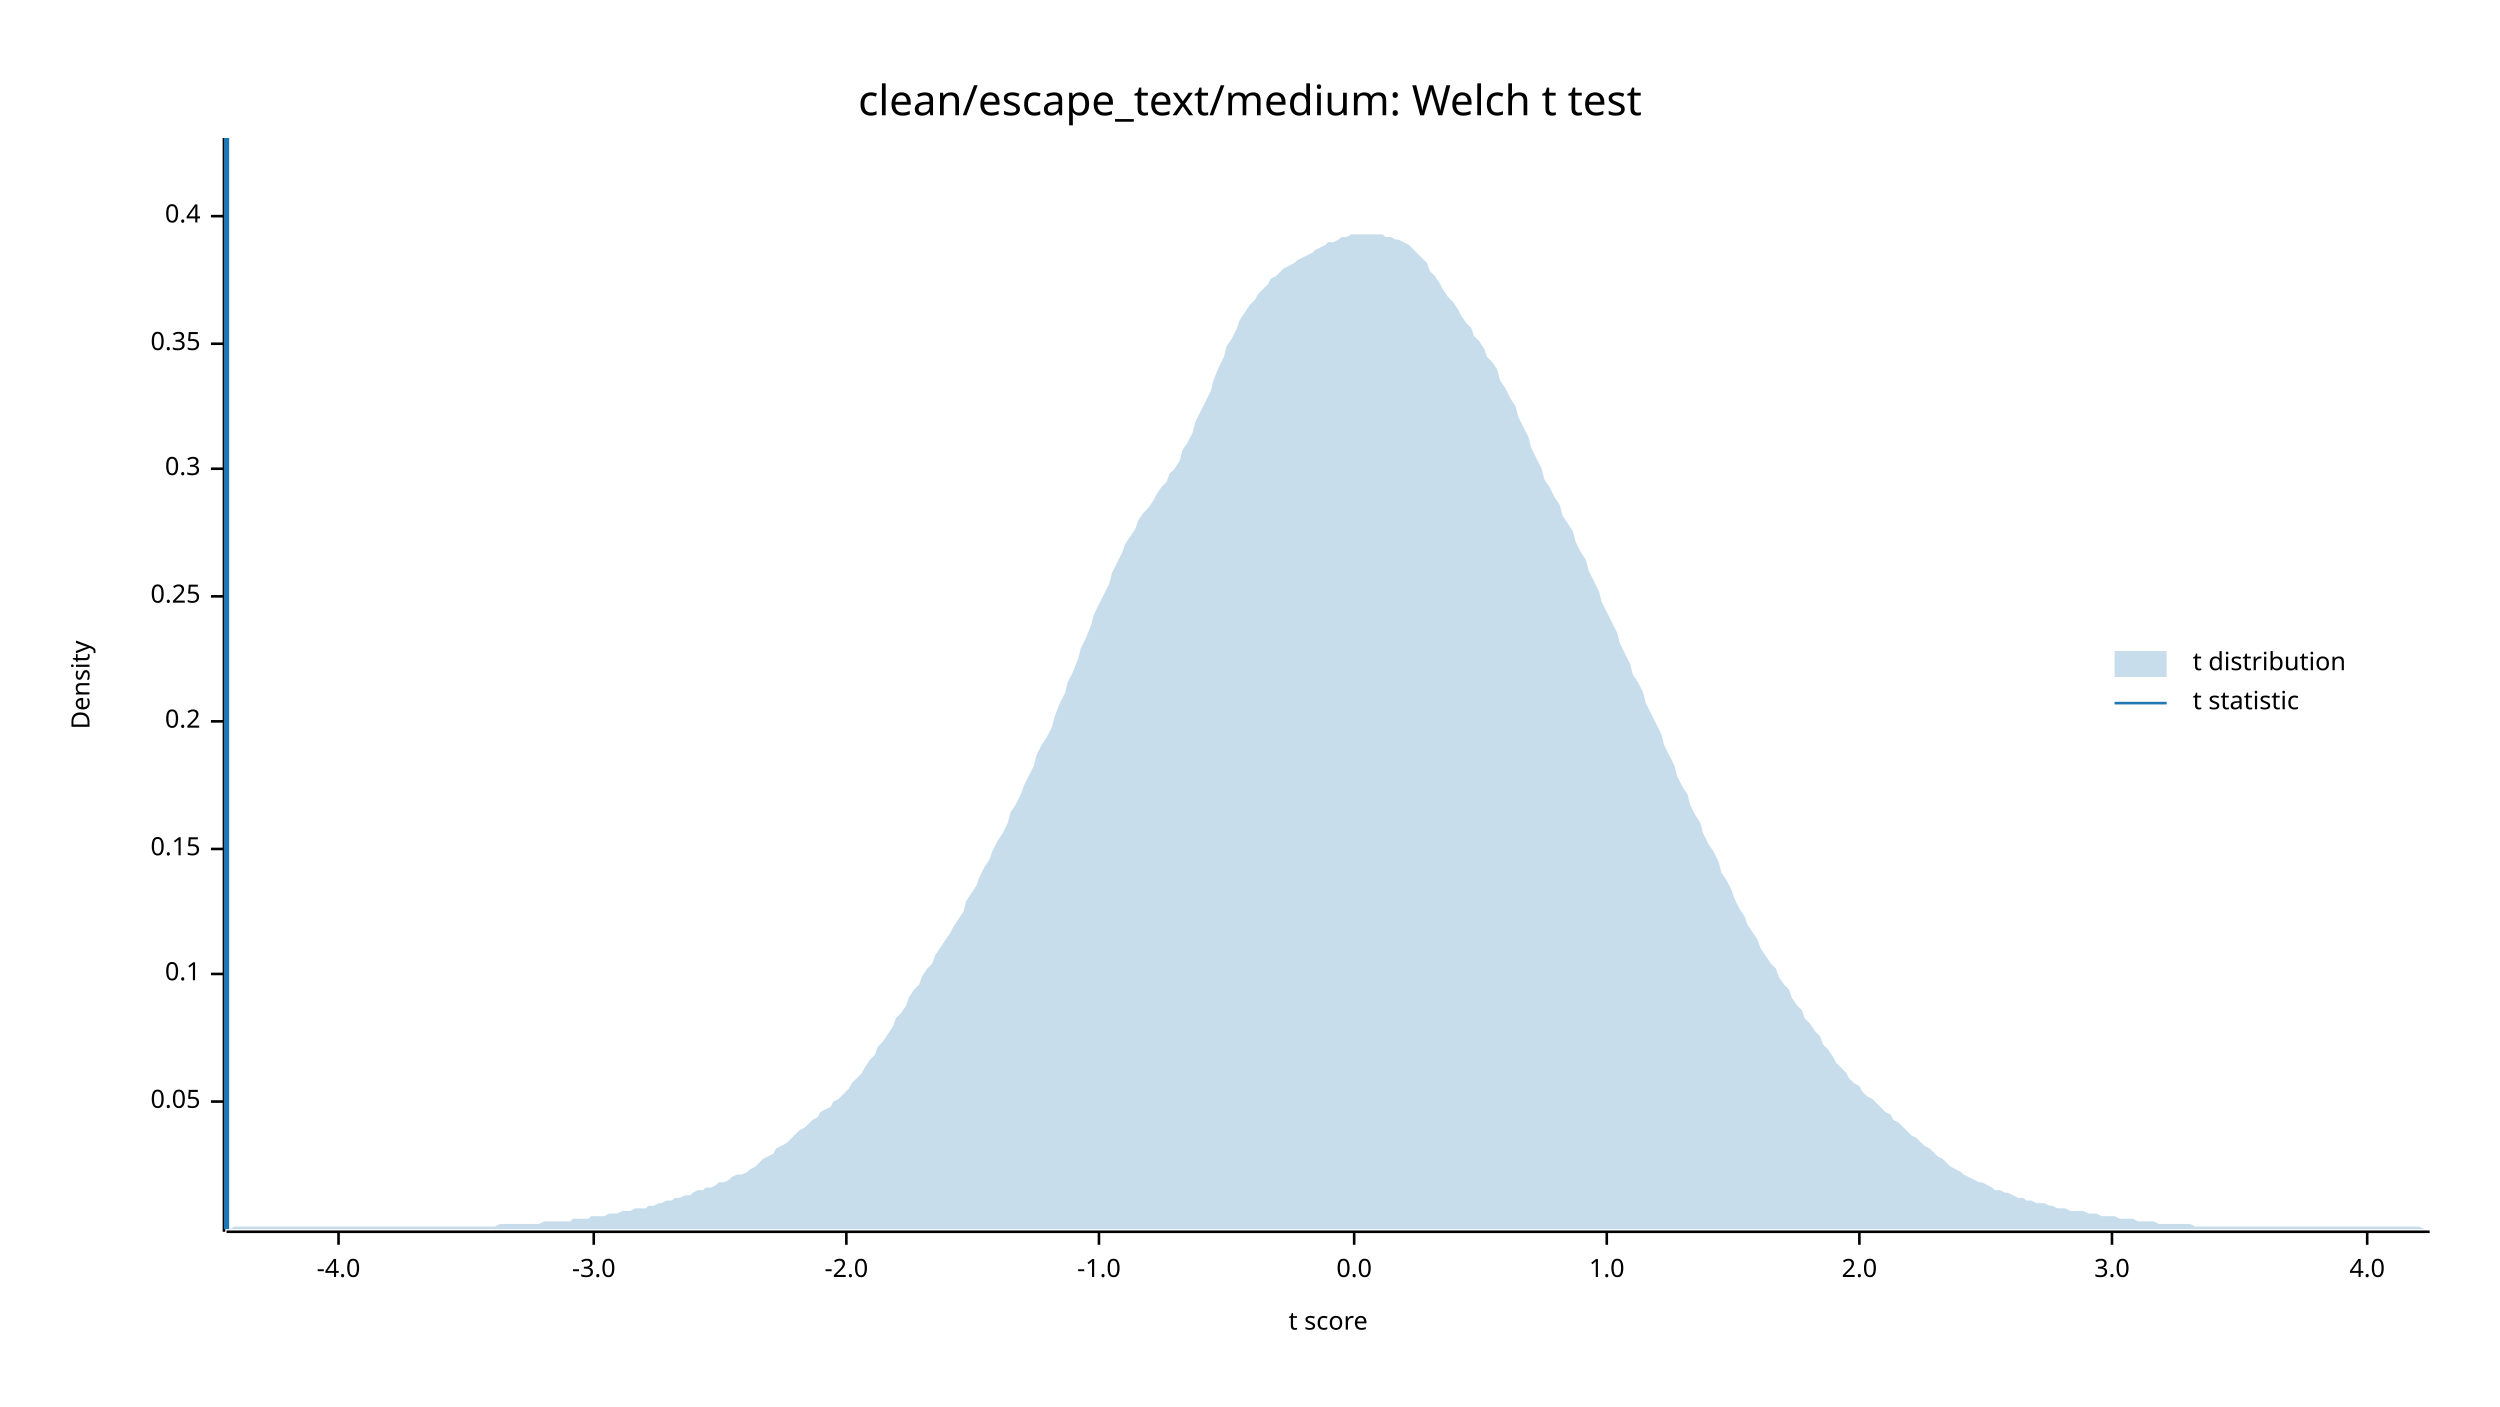
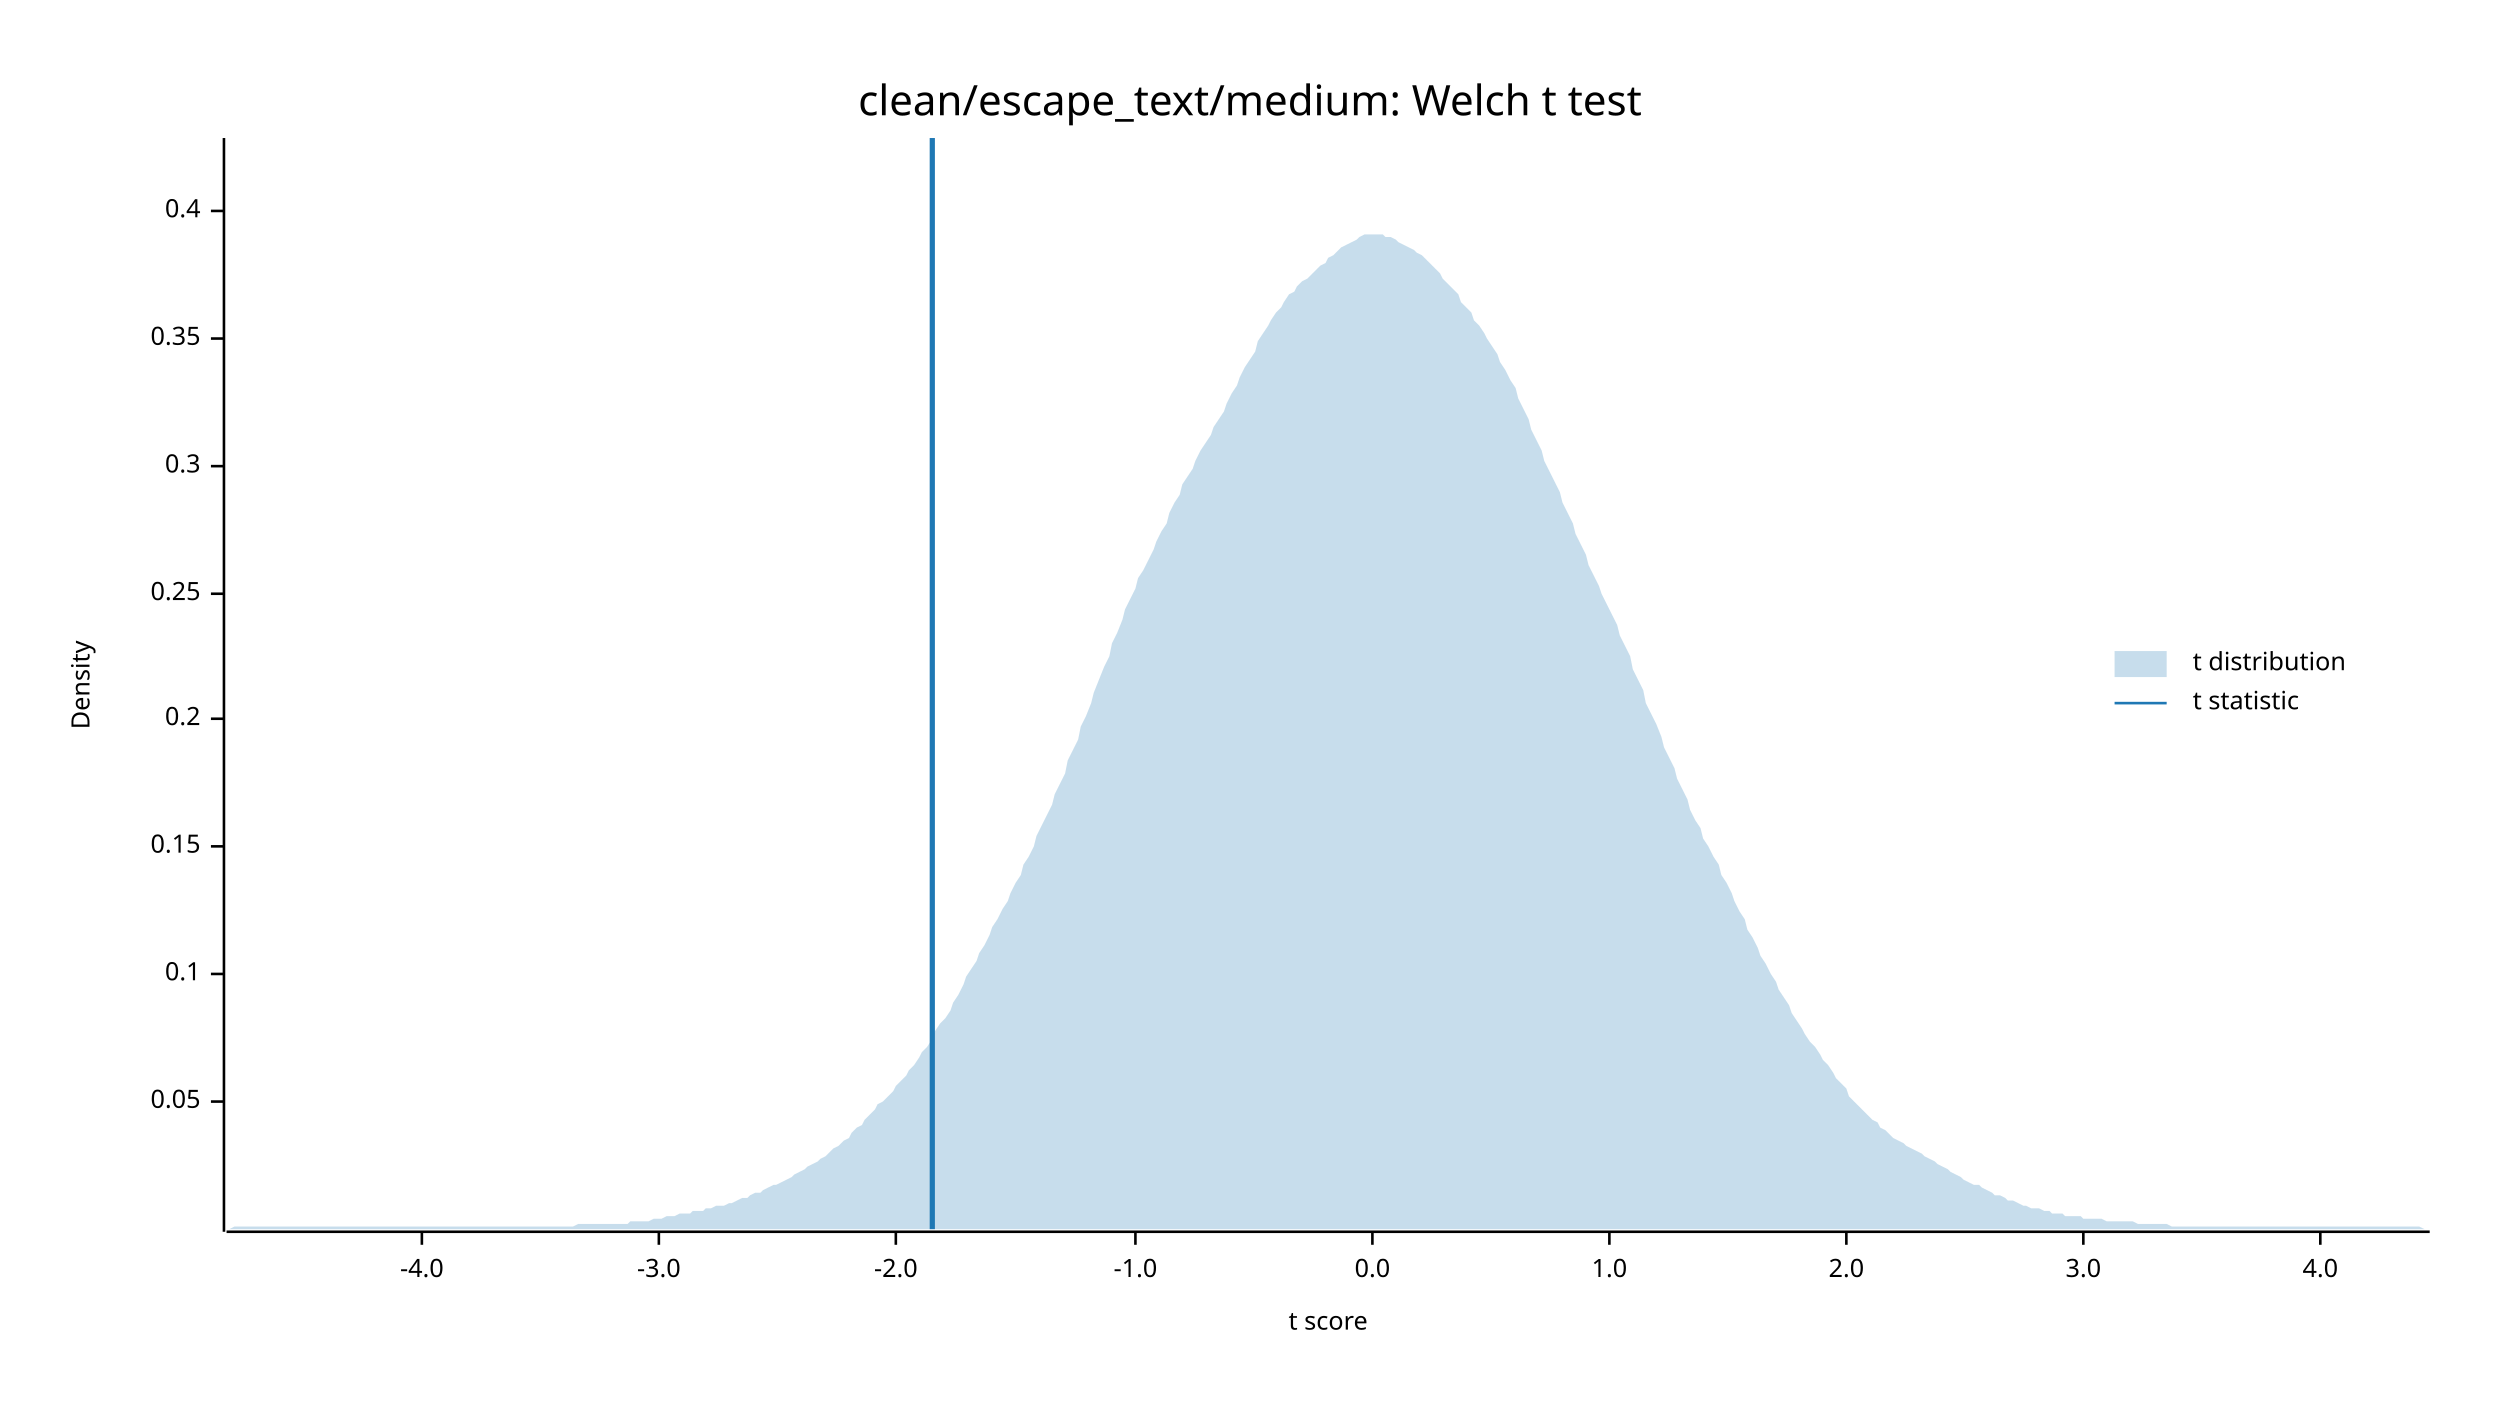
<svg xmlns="http://www.w3.org/2000/svg" width="960" height="540" viewBox="0 0 960 540">
  <text x="480" y="32" dy="0.76em" text-anchor="middle" font-family="sans-serif" font-size="16.129" opacity="1" fill="#000000">
clean/escape_text/medium: Welch t test
</text>
  <text x="27" y="263" dy="0.76em" text-anchor="middle" font-family="sans-serif" font-size="9.677" opacity="1" fill="#000000" transform="rotate(270, 27, 263)">
Density
</text>
  <text x="510" y="513" dy="-0.5ex" text-anchor="middle" font-family="sans-serif" font-size="9.677" opacity="1" fill="#000000">
t score
</text>
  <polyline fill="none" opacity="1" stroke="#000000" stroke-width="1" points="86,53 86,473 " />
  <text x="77" y="423" dy="0.5ex" text-anchor="end" font-family="sans-serif" font-size="9.677" opacity="1" fill="#000000">
0.05
</text>
  <polyline fill="none" opacity="1" stroke="#000000" stroke-width="1" points="81,423 86,423 " />
  <text x="77" y="374" dy="0.5ex" text-anchor="end" font-family="sans-serif" font-size="9.677" opacity="1" fill="#000000">
0.1
</text>
  <polyline fill="none" opacity="1" stroke="#000000" stroke-width="1" points="81,374 86,374 " />
-   <text x="77" y="326" dy="0.5ex" text-anchor="end" font-family="sans-serif" font-size="9.677" opacity="1" fill="#000000">
+   <text x="77" y="325" dy="0.5ex" text-anchor="end" font-family="sans-serif" font-size="9.677" opacity="1" fill="#000000">
0.15
</text>
-   <polyline fill="none" opacity="1" stroke="#000000" stroke-width="1" points="81,326 86,326 " />
-   <text x="77" y="277" dy="0.5ex" text-anchor="end" font-family="sans-serif" font-size="9.677" opacity="1" fill="#000000">
+   <polyline fill="none" opacity="1" stroke="#000000" stroke-width="1" points="81,325 86,325 " />
+   <text x="77" y="276" dy="0.5ex" text-anchor="end" font-family="sans-serif" font-size="9.677" opacity="1" fill="#000000">
0.2
</text>
-   <polyline fill="none" opacity="1" stroke="#000000" stroke-width="1" points="81,277 86,277 " />
-   <text x="77" y="229" dy="0.5ex" text-anchor="end" font-family="sans-serif" font-size="9.677" opacity="1" fill="#000000">
+   <polyline fill="none" opacity="1" stroke="#000000" stroke-width="1" points="81,276 86,276 " />
+   <text x="77" y="228" dy="0.5ex" text-anchor="end" font-family="sans-serif" font-size="9.677" opacity="1" fill="#000000">
0.25
</text>
-   <polyline fill="none" opacity="1" stroke="#000000" stroke-width="1" points="81,229 86,229 " />
-   <text x="77" y="180" dy="0.5ex" text-anchor="end" font-family="sans-serif" font-size="9.677" opacity="1" fill="#000000">
+   <polyline fill="none" opacity="1" stroke="#000000" stroke-width="1" points="81,228 86,228 " />
+   <text x="77" y="179" dy="0.5ex" text-anchor="end" font-family="sans-serif" font-size="9.677" opacity="1" fill="#000000">
0.3
</text>
-   <polyline fill="none" opacity="1" stroke="#000000" stroke-width="1" points="81,180 86,180 " />
-   <text x="77" y="132" dy="0.5ex" text-anchor="end" font-family="sans-serif" font-size="9.677" opacity="1" fill="#000000">
+   <polyline fill="none" opacity="1" stroke="#000000" stroke-width="1" points="81,179 86,179 " />
+   <text x="77" y="130" dy="0.5ex" text-anchor="end" font-family="sans-serif" font-size="9.677" opacity="1" fill="#000000">
0.35
</text>
-   <polyline fill="none" opacity="1" stroke="#000000" stroke-width="1" points="81,132 86,132 " />
-   <text x="77" y="83" dy="0.5ex" text-anchor="end" font-family="sans-serif" font-size="9.677" opacity="1" fill="#000000">
+   <polyline fill="none" opacity="1" stroke="#000000" stroke-width="1" points="81,130 86,130 " />
+   <text x="77" y="81" dy="0.5ex" text-anchor="end" font-family="sans-serif" font-size="9.677" opacity="1" fill="#000000">
0.4
</text>
-   <polyline fill="none" opacity="1" stroke="#000000" stroke-width="1" points="81,83 86,83 " />
+   <polyline fill="none" opacity="1" stroke="#000000" stroke-width="1" points="81,81 86,81 " />
  <polyline fill="none" opacity="1" stroke="#000000" stroke-width="1" points="87,473 933,473 " />
-   <text x="130" y="483" dy="0.76em" text-anchor="middle" font-family="sans-serif" font-size="9.677" opacity="1" fill="#000000">
+   <text x="162" y="483" dy="0.76em" text-anchor="middle" font-family="sans-serif" font-size="9.677" opacity="1" fill="#000000">
-4.0
</text>
-   <polyline fill="none" opacity="1" stroke="#000000" stroke-width="1" points="130,473 130,478 " />
-   <text x="228" y="483" dy="0.76em" text-anchor="middle" font-family="sans-serif" font-size="9.677" opacity="1" fill="#000000">
+   <polyline fill="none" opacity="1" stroke="#000000" stroke-width="1" points="162,473 162,478 " />
+   <text x="253" y="483" dy="0.76em" text-anchor="middle" font-family="sans-serif" font-size="9.677" opacity="1" fill="#000000">
-3.0
</text>
-   <polyline fill="none" opacity="1" stroke="#000000" stroke-width="1" points="228,473 228,478 " />
-   <text x="325" y="483" dy="0.76em" text-anchor="middle" font-family="sans-serif" font-size="9.677" opacity="1" fill="#000000">
+   <polyline fill="none" opacity="1" stroke="#000000" stroke-width="1" points="253,473 253,478 " />
+   <text x="344" y="483" dy="0.76em" text-anchor="middle" font-family="sans-serif" font-size="9.677" opacity="1" fill="#000000">
-2.0
</text>
-   <polyline fill="none" opacity="1" stroke="#000000" stroke-width="1" points="325,473 325,478 " />
-   <text x="422" y="483" dy="0.76em" text-anchor="middle" font-family="sans-serif" font-size="9.677" opacity="1" fill="#000000">
+   <polyline fill="none" opacity="1" stroke="#000000" stroke-width="1" points="344,473 344,478 " />
+   <text x="436" y="483" dy="0.76em" text-anchor="middle" font-family="sans-serif" font-size="9.677" opacity="1" fill="#000000">
-1.0
</text>
-   <polyline fill="none" opacity="1" stroke="#000000" stroke-width="1" points="422,473 422,478 " />
-   <text x="520" y="483" dy="0.76em" text-anchor="middle" font-family="sans-serif" font-size="9.677" opacity="1" fill="#000000">
+   <polyline fill="none" opacity="1" stroke="#000000" stroke-width="1" points="436,473 436,478 " />
+   <text x="527" y="483" dy="0.76em" text-anchor="middle" font-family="sans-serif" font-size="9.677" opacity="1" fill="#000000">
0.0
</text>
-   <polyline fill="none" opacity="1" stroke="#000000" stroke-width="1" points="520,473 520,478 " />
-   <text x="617" y="483" dy="0.76em" text-anchor="middle" font-family="sans-serif" font-size="9.677" opacity="1" fill="#000000">
+   <polyline fill="none" opacity="1" stroke="#000000" stroke-width="1" points="527,473 527,478 " />
+   <text x="618" y="483" dy="0.76em" text-anchor="middle" font-family="sans-serif" font-size="9.677" opacity="1" fill="#000000">
1.0
</text>
-   <polyline fill="none" opacity="1" stroke="#000000" stroke-width="1" points="617,473 617,478 " />
-   <text x="714" y="483" dy="0.76em" text-anchor="middle" font-family="sans-serif" font-size="9.677" opacity="1" fill="#000000">
+   <polyline fill="none" opacity="1" stroke="#000000" stroke-width="1" points="618,473 618,478 " />
+   <text x="709" y="483" dy="0.76em" text-anchor="middle" font-family="sans-serif" font-size="9.677" opacity="1" fill="#000000">
2.0
</text>
-   <polyline fill="none" opacity="1" stroke="#000000" stroke-width="1" points="714,473 714,478 " />
-   <text x="811" y="483" dy="0.76em" text-anchor="middle" font-family="sans-serif" font-size="9.677" opacity="1" fill="#000000">
+   <polyline fill="none" opacity="1" stroke="#000000" stroke-width="1" points="709,473 709,478 " />
+   <text x="800" y="483" dy="0.76em" text-anchor="middle" font-family="sans-serif" font-size="9.677" opacity="1" fill="#000000">
3.0
</text>
-   <polyline fill="none" opacity="1" stroke="#000000" stroke-width="1" points="811,473 811,478 " />
-   <text x="909" y="483" dy="0.76em" text-anchor="middle" font-family="sans-serif" font-size="9.677" opacity="1" fill="#000000">
+   <polyline fill="none" opacity="1" stroke="#000000" stroke-width="1" points="800,473 800,478 " />
+   <text x="891" y="483" dy="0.76em" text-anchor="middle" font-family="sans-serif" font-size="9.677" opacity="1" fill="#000000">
4.0
</text>
-   <polyline fill="none" opacity="1" stroke="#000000" stroke-width="1" points="909,473 909,478 " />
-   <polygon opacity="0.25" fill="#1F78B4" points="87,472 88,472 90,471 92,471 93,471 95,471 97,471 98,471 100,471 102,471 103,471 105,471 107,471 109,471 110,471 112,471 114,471 115,471 117,471 119,471 120,471 122,471 124,471 125,471 127,471 129,471 131,471 132,471 134,471 136,471 137,471 139,471 141,471 142,471 144,471 146,471 148,471 149,471 151,471 153,471 154,471 156,471 158,471 159,471 161,471 163,471 164,471 166,471 168,471 170,471 171,471 173,471 175,471 176,471 178,471 180,471 181,471 183,471 185,471 187,471 188,471 190,471 192,470 193,470 195,470 197,470 198,470 200,470 202,470 203,470 205,470 207,470 209,469 210,469 212,469 214,469 215,469 217,469 219,469 220,468 222,468 224,468 226,468 227,467 229,467 231,467 232,467 234,466 236,466 237,466 239,465 241,465 242,465 244,464 246,464 248,464 249,463 251,463 253,462 254,462 256,461 258,461 259,460 261,460 263,459 265,459 266,458 268,457 270,457 271,456 273,456 275,455 276,454 278,454 280,453 281,452 283,451 285,451 287,450 288,449 290,448 292,446 293,445 295,444 297,443 298,441 300,440 302,439 304,437 305,436 307,434 309,433 310,432 312,430 314,429 315,427 317,426 319,425 320,423 322,422 324,420 326,418 327,416 329,414 331,412 332,410 334,407 336,405 337,402 339,400 341,397 343,394 344,391 346,389 348,386 349,383 351,380 353,378 354,375 356,372 358,370 359,367 361,364 363,361 365,358 366,356 368,353 370,350 371,346 373,343 375,340 376,337 378,333 380,330 381,327 383,323 385,320 387,316 388,312 390,309 392,305 393,302 395,298 397,294 398,290 400,286 402,283 404,279 405,275 407,270 409,266 410,262 412,258 414,253 415,249 417,245 419,240 420,236 422,232 424,228 426,224 427,220 429,216 431,212 432,209 434,206 436,203 437,200 439,197 441,195 443,192 444,190 446,187 448,185 449,182 451,180 453,177 454,173 456,170 458,166 459,162 461,158 463,154 465,150 466,146 468,141 470,137 471,133 473,130 475,126 476,123 478,120 480,117 482,115 483,113 485,111 487,109 488,107 490,106 492,104 493,103 495,102 497,101 498,100 500,99 502,98 504,97 505,96 507,95 509,94 510,93 512,93 514,92 515,91 517,91 519,90 521,90 522,90 524,90 526,90 527,90 529,90 531,90 532,91 534,91 536,92 537,92 539,93 541,94 543,96 544,97 546,99 548,101 549,104 551,106 553,109 554,111 556,114 558,116 560,119 561,121 563,124 565,126 566,129 568,131 570,134 571,137 573,139 575,142 576,146 578,149 580,153 582,156 583,160 585,164 587,168 588,172 590,176 592,180 593,184 595,187 597,191 599,194 600,198 602,201 604,204 605,208 607,212 609,215 610,219 612,223 614,227 615,231 617,235 619,239 621,243 622,247 624,251 626,255 627,259 629,262 631,266 632,270 634,274 636,278 638,282 639,286 641,290 643,294 644,298 646,302 648,305 649,309 651,313 653,316 654,320 656,324 658,327 660,331 661,335 663,338 665,342 666,345 668,349 670,352 671,355 673,358 675,361 676,364 678,367 680,370 682,372 683,375 685,378 687,380 688,383 690,386 692,388 693,391 695,393 697,396 699,398 700,401 702,403 704,406 705,408 707,410 709,412 710,414 712,416 714,417 715,419 717,421 719,422 721,424 722,425 724,427 726,428 727,430 729,431 731,433 732,434 734,436 736,437 738,439 739,440 741,441 743,443 744,444 746,445 748,447 749,448 751,449 753,450 754,451 756,452 758,453 760,454 761,454 763,455 765,456 766,457 768,457 770,458 771,458 773,459 775,460 777,460 778,461 780,461 782,462 783,462 785,462 787,463 788,463 790,464 792,464 793,464 795,465 797,465 799,465 800,465 802,466 804,466 805,466 807,467 809,467 810,467 812,467 814,468 816,468 817,468 819,468 821,469 822,469 824,469 826,469 827,469 829,470 831,470 832,470 834,470 836,470 838,470 839,470 841,470 843,471 844,471 846,471 848,471 849,471 851,471 853,471 855,471 856,471 858,471 860,471 861,471 863,471 865,471 866,471 868,471 870,471 871,471 873,471 875,471 877,471 878,471 880,471 882,471 883,471 885,471 887,471 888,471 890,471 892,471 894,471 895,471 897,471 899,471 900,471 902,471 904,471 905,471 907,471 909,471 910,471 912,471 914,471 916,471 917,471 919,471 921,471 922,471 924,471 926,471 927,471 929,471 931,472 933,472 933,472 87,472 " />
-   <polyline fill="none" opacity="1" stroke="#1F78B4" stroke-width="2" points="87,472 87,53 " />
+   <polyline fill="none" opacity="1" stroke="#000000" stroke-width="1" points="891,473 891,478 " />
+   <polygon opacity="0.25" fill="#1F78B4" points="87,472 88,472 90,471 92,471 93,471 95,471 97,471 98,471 100,471 102,471 103,471 105,471 107,471 109,471 110,471 112,471 114,471 115,471 117,471 119,471 120,471 122,471 124,471 125,471 127,471 129,471 131,471 132,471 134,471 136,471 137,471 139,471 141,471 142,471 144,471 146,471 148,471 149,471 151,471 153,471 154,471 156,471 158,471 159,471 161,471 163,471 164,471 166,471 168,471 170,471 171,471 173,471 175,471 176,471 178,471 180,471 181,471 183,471 185,471 187,471 188,471 190,471 192,471 193,471 195,471 197,471 198,471 200,471 202,471 203,471 205,471 207,471 209,471 210,471 212,471 214,471 215,471 217,471 219,471 220,471 222,470 224,470 226,470 227,470 229,470 231,470 232,470 234,470 236,470 237,470 239,470 241,470 242,469 244,469 246,469 248,469 249,469 251,468 253,468 254,468 256,467 258,467 259,467 261,466 263,466 265,466 266,465 268,465 270,465 271,464 273,464 275,463 276,463 278,463 280,462 281,462 283,461 285,460 287,460 288,459 290,458 292,458 293,457 295,456 297,455 298,455 300,454 302,453 304,452 305,451 307,450 309,449 310,448 312,447 314,446 315,445 317,444 319,442 320,441 322,440 324,438 326,437 327,435 329,433 331,432 332,430 334,428 336,426 337,424 339,423 341,421 343,419 344,417 346,415 348,413 349,411 351,409 353,406 354,404 356,402 358,399 359,396 361,393 363,391 365,388 366,385 368,382 370,378 371,375 373,372 375,369 376,366 378,363 380,359 381,356 383,353 385,349 387,346 388,343 390,339 392,336 393,332 395,329 397,325 398,321 400,317 402,313 404,309 405,305 407,301 409,297 410,292 412,288 414,284 415,279 417,275 419,270 420,266 422,261 424,256 426,252 427,247 429,243 431,238 432,234 434,230 436,226 437,222 439,219 441,215 443,211 444,208 446,204 448,201 449,197 451,193 453,190 454,186 456,183 458,180 459,177 461,173 463,170 465,167 466,164 468,161 470,158 471,155 473,151 475,148 476,145 478,141 480,138 482,135 483,131 485,128 487,125 488,123 490,120 492,118 493,116 495,113 497,112 498,110 500,108 502,107 504,105 505,104 507,102 509,101 510,99 512,98 514,96 515,95 517,94 519,93 521,92 522,91 524,90 526,90 527,90 529,90 531,90 532,91 534,91 536,92 537,93 539,94 541,95 543,96 544,97 546,98 548,100 549,101 551,103 553,105 554,107 556,109 558,111 560,113 561,116 563,118 565,120 566,123 568,125 570,128 571,130 573,133 575,136 576,139 578,142 580,146 582,149 583,153 585,157 587,161 588,165 590,169 592,173 593,177 595,181 597,185 599,189 600,193 602,197 604,201 605,205 607,209 609,213 610,217 612,221 614,225 615,228 617,232 619,236 621,240 622,244 624,248 626,252 627,257 629,261 631,265 632,270 634,274 636,278 638,283 639,287 641,291 643,295 644,299 646,303 648,307 649,311 651,315 653,318 654,322 656,325 658,329 660,332 661,336 663,339 665,343 666,346 668,350 670,353 671,357 673,360 675,364 676,367 678,370 680,374 682,377 683,380 685,383 687,386 688,389 690,392 692,395 693,397 695,400 697,402 699,405 700,407 702,409 704,412 705,414 707,416 709,418 710,421 712,423 714,425 715,426 717,428 719,430 721,431 722,433 724,434 726,436 727,437 729,438 731,439 732,440 734,441 736,442 738,443 739,444 741,445 743,446 744,447 746,448 748,449 749,450 751,451 753,452 754,453 756,454 758,455 760,455 761,456 763,457 765,458 766,459 768,459 770,460 771,461 773,461 775,462 777,463 778,463 780,464 782,464 783,464 785,465 787,465 788,466 790,466 792,466 793,467 795,467 797,467 799,467 800,468 802,468 804,468 805,468 807,468 809,469 810,469 812,469 814,469 816,469 817,469 819,469 821,470 822,470 824,470 826,470 827,470 829,470 831,470 832,470 834,471 836,471 838,471 839,471 841,471 843,471 844,471 846,471 848,471 849,471 851,471 853,471 855,471 856,471 858,471 860,471 861,471 863,471 865,471 866,471 868,471 870,471 871,471 873,471 875,471 877,471 878,471 880,471 882,471 883,471 885,471 887,471 888,471 890,471 892,471 894,471 895,471 897,471 899,471 900,471 902,471 904,471 905,471 907,471 909,471 910,471 912,471 914,471 916,471 917,471 919,471 921,471 922,471 924,471 926,471 927,471 929,471 931,472 933,472 933,472 87,472 " />
+   <polyline fill="none" opacity="1" stroke="#1F78B4" stroke-width="2" points="358,472 358,53 " />
  <text x="842" y="250" dy="0.76em" text-anchor="start" font-family="sans-serif" font-size="9.677" opacity="1" fill="#000000">
t distribution
</text>
  <text x="842" y="265" dy="0.76em" text-anchor="start" font-family="sans-serif" font-size="9.677" opacity="1" fill="#000000">
t statistic
</text>
  <rect x="812" y="250" width="20" height="10" opacity="0.25" fill="#1F78B4" stroke="none" />
  <polyline fill="none" opacity="1" stroke="#1F78B4" stroke-width="1" points="812,270 832,270 " />
</svg>
